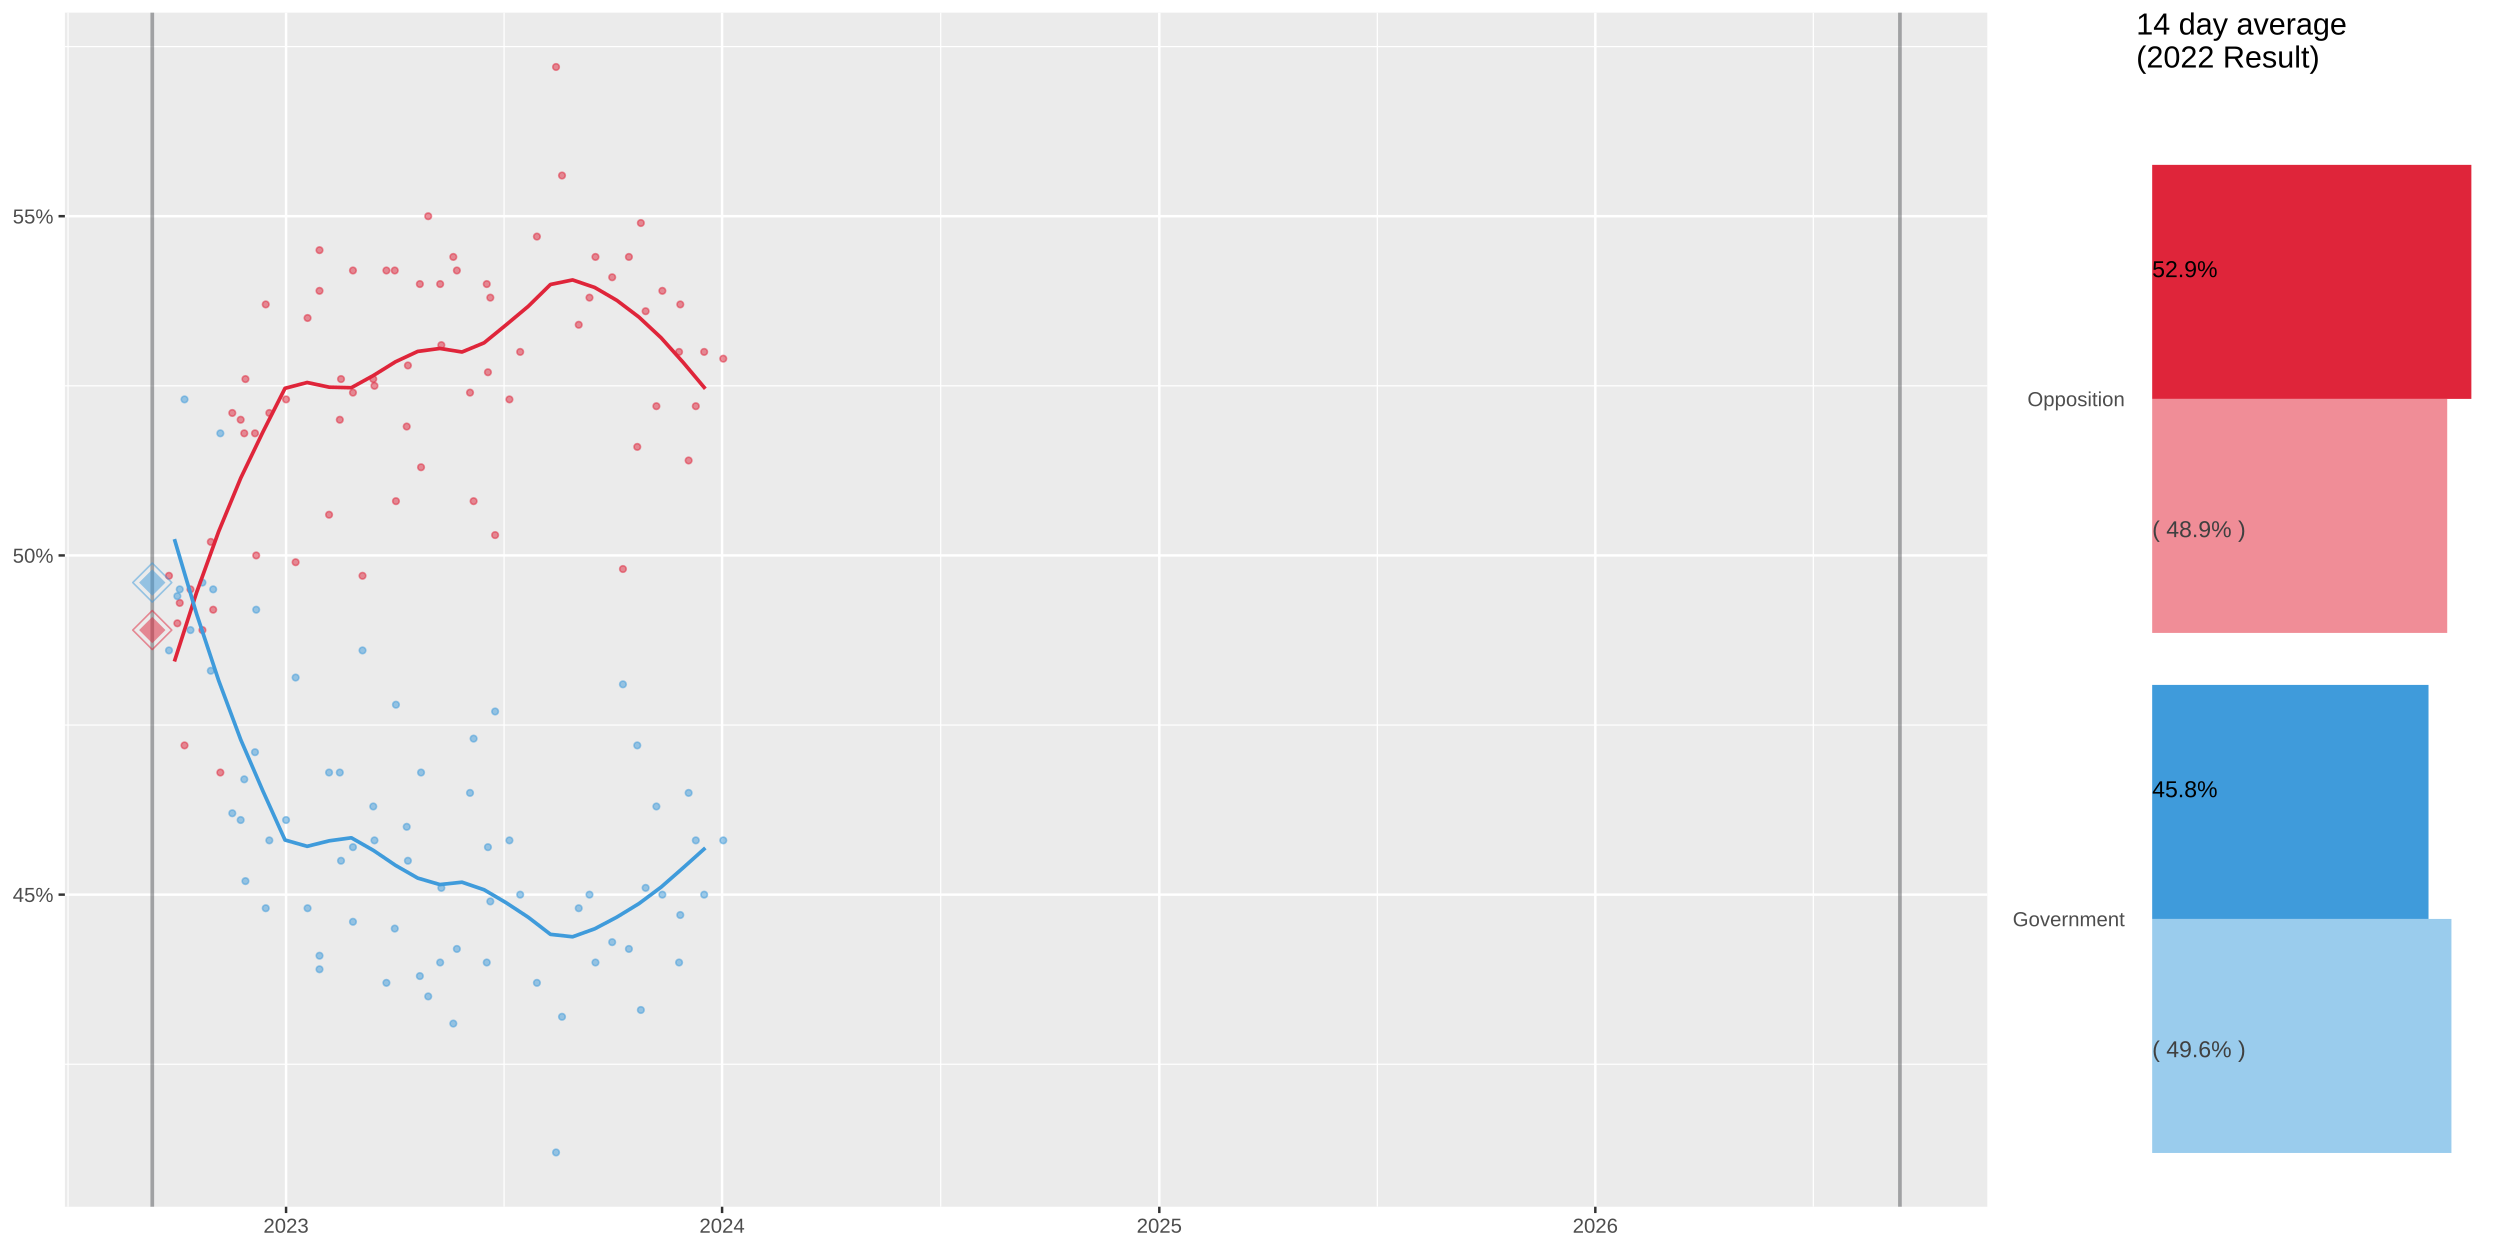
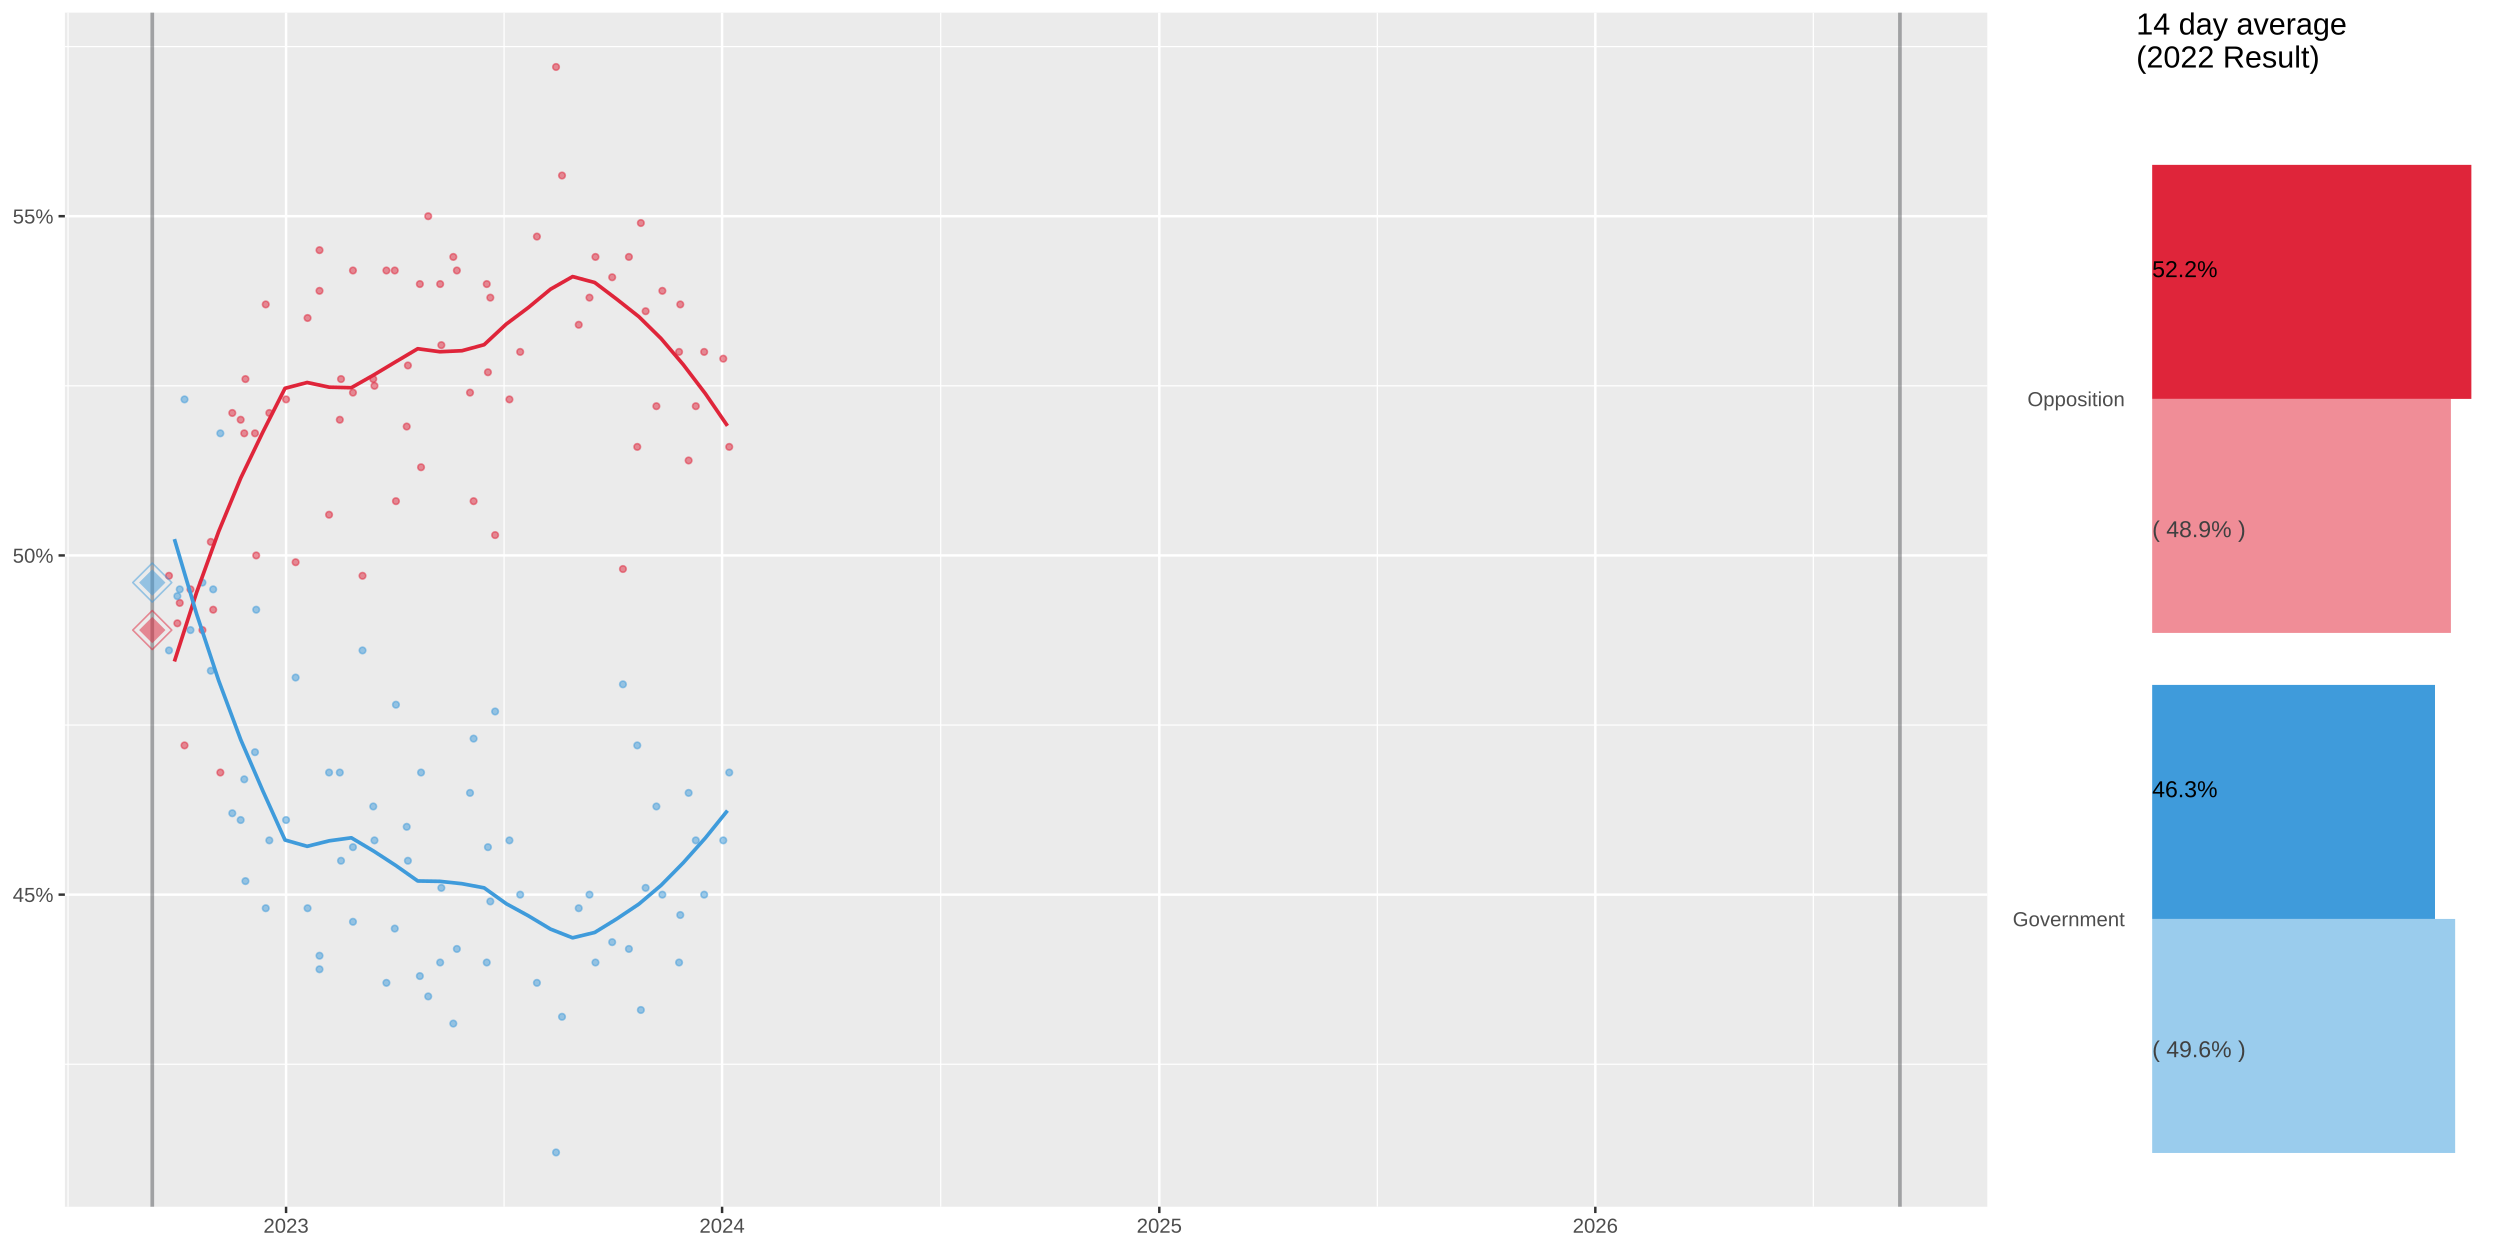
<svg xmlns="http://www.w3.org/2000/svg" class="svglite" width="1080.00pt" height="540.00pt" viewBox="0 0 1080.00 540.00">
  <defs>
    <style type="text/css">
    line, polyline, polygon, path, rect, circle {
      fill: none;
      stroke: #000000;
      stroke-linecap: round;
      stroke-linejoin: round;
      stroke-miterlimit: 10.00;
    }
    text {
      white-space: pre;
    }
  </style>
  </defs>
  <rect width="100%" height="100%" style="stroke: none; fill: none;" />
  <defs>
    <clipPath id="cpMC4wMHwxMDgwLjAwfDAuMDB8NTQwLjAw">
      <rect x="0.00" y="0.00" width="1080.00" height="540.00" />
    </clipPath>
  </defs>
  <g clip-path="url(#cpMC4wMHwxMDgwLjAwfDAuMDB8NTQwLjAw)">
</g>
  <defs>
    <clipPath id="cpMC4wMHw4NjQuMDB8MC4wMHw1NDAuMDA=">
      <rect x="0.00" y="0.00" width="864.00" height="540.00" />
    </clipPath>
  </defs>
  <g clip-path="url(#cpMC4wMHw4NjQuMDB8MC4wMHw1NDAuMDA=)">
    <rect x="0.00" y="0.00" width="864.00" height="540.00" style="stroke-width: 1.07; stroke: #FFFFFF; fill: #FFFFFF;" />
  </g>
  <g clip-path="url(#cpMC4wMHwxMDgwLjAwfDAuMDB8NTQwLjAw)">
</g>
  <defs>
    <clipPath id="cpMjguMDN8ODU4LjUyfDUuNDh8NTIxLjMx">
      <rect x="28.03" y="5.48" width="830.49" height="515.83" />
    </clipPath>
  </defs>
  <g clip-path="url(#cpMjguMDN8ODU4LjUyfDUuNDh8NTIxLjMx)">
    <rect x="28.03" y="5.48" width="830.49" height="515.83" style="stroke-width: 1.07; stroke: none; fill: #EBEBEB;" />
    <polyline points="28.03,459.76 858.52,459.76 " style="stroke-width: 0.53; stroke: #FFFFFF; stroke-linecap: butt;" />
    <polyline points="28.03,313.22 858.52,313.22 " style="stroke-width: 0.53; stroke: #FFFFFF; stroke-linecap: butt;" />
    <polyline points="28.03,166.68 858.52,166.68 " style="stroke-width: 0.53; stroke: #FFFFFF; stroke-linecap: butt;" />
    <polyline points="28.03,20.13 858.52,20.13 " style="stroke-width: 0.53; stroke: #FFFFFF; stroke-linecap: butt;" />
    <polyline points="29.40,521.31 29.40,5.48 " style="stroke-width: 0.53; stroke: #FFFFFF; stroke-linecap: butt;" />
    <polyline points="217.76,521.31 217.76,5.48 " style="stroke-width: 0.53; stroke: #FFFFFF; stroke-linecap: butt;" />
    <polyline points="406.38,521.31 406.38,5.48 " style="stroke-width: 0.53; stroke: #FFFFFF; stroke-linecap: butt;" />
    <polyline points="595.00,521.31 595.00,5.48 " style="stroke-width: 0.53; stroke: #FFFFFF; stroke-linecap: butt;" />
    <polyline points="783.36,521.31 783.36,5.48 " style="stroke-width: 0.53; stroke: #FFFFFF; stroke-linecap: butt;" />
    <polyline points="28.03,386.49 858.52,386.49 " style="stroke-width: 1.07; stroke: #FFFFFF; stroke-linecap: butt;" />
    <polyline points="28.03,239.95 858.52,239.95 " style="stroke-width: 1.07; stroke: #FFFFFF; stroke-linecap: butt;" />
    <polyline points="28.03,93.40 858.52,93.40 " style="stroke-width: 1.07; stroke: #FFFFFF; stroke-linecap: butt;" />
    <polyline points="123.58,521.31 123.58,5.48 " style="stroke-width: 1.07; stroke: #FFFFFF; stroke-linecap: butt;" />
    <polyline points="311.94,521.31 311.94,5.48 " style="stroke-width: 1.07; stroke: #FFFFFF; stroke-linecap: butt;" />
    <polyline points="500.82,521.31 500.82,5.48 " style="stroke-width: 1.07; stroke: #FFFFFF; stroke-linecap: butt;" />
    <polyline points="689.18,521.31 689.18,5.48 " style="stroke-width: 1.07; stroke: #FFFFFF; stroke-linecap: butt;" />
+     <circle cx="315.03" cy="193.05" r="1.42" style="stroke-width: 0.71; stroke: #DF253A; stroke-opacity: 0.50; fill: #DF253A; fill-opacity: 0.50;" />
    <circle cx="312.45" cy="154.95" r="1.42" style="stroke-width: 0.71; stroke: #DF253A; stroke-opacity: 0.50; fill: #DF253A; fill-opacity: 0.50;" />
    <circle cx="304.20" cy="152.02" r="1.42" style="stroke-width: 0.71; stroke: #DF253A; stroke-opacity: 0.50; fill: #DF253A; fill-opacity: 0.50;" />
    <circle cx="300.59" cy="175.47" r="1.42" style="stroke-width: 0.71; stroke: #DF253A; stroke-opacity: 0.50; fill: #DF253A; fill-opacity: 0.50;" />
    <circle cx="297.49" cy="198.92" r="1.42" style="stroke-width: 0.71; stroke: #DF253A; stroke-opacity: 0.50; fill: #DF253A; fill-opacity: 0.50;" />
    <circle cx="293.88" cy="131.51" r="1.42" style="stroke-width: 0.71; stroke: #DF253A; stroke-opacity: 0.50; fill: #DF253A; fill-opacity: 0.50;" />
    <circle cx="293.36" cy="152.02" r="1.42" style="stroke-width: 0.71; stroke: #DF253A; stroke-opacity: 0.50; fill: #DF253A; fill-opacity: 0.50;" />
    <circle cx="286.14" cy="125.64" r="1.42" style="stroke-width: 0.71; stroke: #DF253A; stroke-opacity: 0.50; fill: #DF253A; fill-opacity: 0.50;" />
    <circle cx="283.56" cy="175.47" r="1.42" style="stroke-width: 0.71; stroke: #DF253A; stroke-opacity: 0.50; fill: #DF253A; fill-opacity: 0.50;" />
    <circle cx="278.91" cy="134.44" r="1.42" style="stroke-width: 0.71; stroke: #DF253A; stroke-opacity: 0.50; fill: #DF253A; fill-opacity: 0.50;" />
    <circle cx="276.85" cy="96.34" r="1.42" style="stroke-width: 0.71; stroke: #DF253A; stroke-opacity: 0.50; fill: #DF253A; fill-opacity: 0.50;" />
    <circle cx="275.30" cy="193.05" r="1.42" style="stroke-width: 0.71; stroke: #DF253A; stroke-opacity: 0.50; fill: #DF253A; fill-opacity: 0.50;" />
    <circle cx="271.69" cy="110.99" r="1.42" style="stroke-width: 0.71; stroke: #DF253A; stroke-opacity: 0.50; fill: #DF253A; fill-opacity: 0.50;" />
    <circle cx="269.11" cy="245.81" r="1.42" style="stroke-width: 0.71; stroke: #DF253A; stroke-opacity: 0.50; fill: #DF253A; fill-opacity: 0.50;" />
    <circle cx="264.46" cy="119.78" r="1.42" style="stroke-width: 0.71; stroke: #DF253A; stroke-opacity: 0.50; fill: #DF253A; fill-opacity: 0.50;" />
    <circle cx="257.24" cy="110.99" r="1.42" style="stroke-width: 0.71; stroke: #DF253A; stroke-opacity: 0.50; fill: #DF253A; fill-opacity: 0.50;" />
    <circle cx="254.66" cy="128.58" r="1.42" style="stroke-width: 0.71; stroke: #DF253A; stroke-opacity: 0.50; fill: #DF253A; fill-opacity: 0.50;" />
    <circle cx="250.01" cy="140.30" r="1.42" style="stroke-width: 0.71; stroke: #DF253A; stroke-opacity: 0.50; fill: #DF253A; fill-opacity: 0.50;" />
    <circle cx="242.79" cy="75.82" r="1.42" style="stroke-width: 0.71; stroke: #DF253A; stroke-opacity: 0.50; fill: #DF253A; fill-opacity: 0.50;" />
    <circle cx="240.21" cy="28.93" r="1.42" style="stroke-width: 0.71; stroke: #DF253A; stroke-opacity: 0.50; fill: #DF253A; fill-opacity: 0.50;" />
    <circle cx="231.95" cy="102.20" r="1.42" style="stroke-width: 0.71; stroke: #DF253A; stroke-opacity: 0.50; fill: #DF253A; fill-opacity: 0.50;" />
    <circle cx="224.72" cy="152.02" r="1.42" style="stroke-width: 0.71; stroke: #DF253A; stroke-opacity: 0.50; fill: #DF253A; fill-opacity: 0.50;" />
    <circle cx="220.08" cy="172.54" r="1.42" style="stroke-width: 0.71; stroke: #DF253A; stroke-opacity: 0.50; fill: #DF253A; fill-opacity: 0.50;" />
    <circle cx="213.89" cy="231.15" r="1.42" style="stroke-width: 0.71; stroke: #DF253A; stroke-opacity: 0.50; fill: #DF253A; fill-opacity: 0.50;" />
    <circle cx="211.82" cy="128.58" r="1.42" style="stroke-width: 0.71; stroke: #DF253A; stroke-opacity: 0.50; fill: #DF253A; fill-opacity: 0.50;" />
    <circle cx="210.79" cy="160.81" r="1.42" style="stroke-width: 0.71; stroke: #DF253A; stroke-opacity: 0.50; fill: #DF253A; fill-opacity: 0.50;" />
    <circle cx="210.28" cy="122.71" r="1.42" style="stroke-width: 0.71; stroke: #DF253A; stroke-opacity: 0.50; fill: #DF253A; fill-opacity: 0.50;" />
    <circle cx="204.60" cy="216.50" r="1.42" style="stroke-width: 0.71; stroke: #DF253A; stroke-opacity: 0.50; fill: #DF253A; fill-opacity: 0.50;" />
    <circle cx="203.05" cy="169.61" r="1.42" style="stroke-width: 0.71; stroke: #DF253A; stroke-opacity: 0.50; fill: #DF253A; fill-opacity: 0.50;" />
    <circle cx="197.37" cy="116.85" r="1.42" style="stroke-width: 0.71; stroke: #DF253A; stroke-opacity: 0.50; fill: #DF253A; fill-opacity: 0.50;" />
    <circle cx="195.83" cy="110.99" r="1.42" style="stroke-width: 0.71; stroke: #DF253A; stroke-opacity: 0.50; fill: #DF253A; fill-opacity: 0.50;" />
    <circle cx="190.66" cy="149.09" r="1.42" style="stroke-width: 0.71; stroke: #DF253A; stroke-opacity: 0.50; fill: #DF253A; fill-opacity: 0.50;" />
    <circle cx="190.15" cy="122.71" r="1.42" style="stroke-width: 0.71; stroke: #DF253A; stroke-opacity: 0.50; fill: #DF253A; fill-opacity: 0.50;" />
    <circle cx="184.99" cy="93.40" r="1.42" style="stroke-width: 0.71; stroke: #DF253A; stroke-opacity: 0.50; fill: #DF253A; fill-opacity: 0.50;" />
    <circle cx="181.89" cy="201.85" r="1.42" style="stroke-width: 0.71; stroke: #DF253A; stroke-opacity: 0.50; fill: #DF253A; fill-opacity: 0.50;" />
    <circle cx="181.38" cy="122.71" r="1.42" style="stroke-width: 0.71; stroke: #DF253A; stroke-opacity: 0.50; fill: #DF253A; fill-opacity: 0.50;" />
    <circle cx="176.22" cy="157.88" r="1.42" style="stroke-width: 0.71; stroke: #DF253A; stroke-opacity: 0.50; fill: #DF253A; fill-opacity: 0.50;" />
    <circle cx="175.70" cy="184.26" r="1.42" style="stroke-width: 0.71; stroke: #DF253A; stroke-opacity: 0.50; fill: #DF253A; fill-opacity: 0.50;" />
    <circle cx="171.05" cy="216.50" r="1.42" style="stroke-width: 0.71; stroke: #DF253A; stroke-opacity: 0.50; fill: #DF253A; fill-opacity: 0.50;" />
    <circle cx="170.54" cy="116.85" r="1.42" style="stroke-width: 0.71; stroke: #DF253A; stroke-opacity: 0.50; fill: #DF253A; fill-opacity: 0.50;" />
    <circle cx="166.93" cy="116.85" r="1.42" style="stroke-width: 0.71; stroke: #DF253A; stroke-opacity: 0.50; fill: #DF253A; fill-opacity: 0.50;" />
    <circle cx="161.77" cy="166.68" r="1.42" style="stroke-width: 0.71; stroke: #DF253A; stroke-opacity: 0.50; fill: #DF253A; fill-opacity: 0.50;" />
    <circle cx="161.25" cy="163.75" r="1.42" style="stroke-width: 0.71; stroke: #DF253A; stroke-opacity: 0.50; fill: #DF253A; fill-opacity: 0.50;" />
    <circle cx="156.61" cy="248.74" r="1.42" style="stroke-width: 0.71; stroke: #DF253A; stroke-opacity: 0.50; fill: #DF253A; fill-opacity: 0.50;" />
    <circle cx="152.48" cy="169.61" r="1.42" style="stroke-width: 0.71; stroke: #DF253A; stroke-opacity: 0.50; fill: #DF253A; fill-opacity: 0.50;" />
    <circle cx="152.48" cy="116.85" r="1.42" style="stroke-width: 0.71; stroke: #DF253A; stroke-opacity: 0.50; fill: #DF253A; fill-opacity: 0.50;" />
    <circle cx="147.32" cy="163.75" r="1.42" style="stroke-width: 0.71; stroke: #DF253A; stroke-opacity: 0.50; fill: #DF253A; fill-opacity: 0.50;" />
    <circle cx="146.80" cy="181.33" r="1.42" style="stroke-width: 0.71; stroke: #DF253A; stroke-opacity: 0.50; fill: #DF253A; fill-opacity: 0.50;" />
    <circle cx="142.16" cy="222.36" r="1.42" style="stroke-width: 0.71; stroke: #DF253A; stroke-opacity: 0.50; fill: #DF253A; fill-opacity: 0.50;" />
    <circle cx="138.03" cy="108.06" r="1.42" style="stroke-width: 0.71; stroke: #DF253A; stroke-opacity: 0.50; fill: #DF253A; fill-opacity: 0.50;" />
    <circle cx="138.03" cy="125.64" r="1.42" style="stroke-width: 0.71; stroke: #DF253A; stroke-opacity: 0.50; fill: #DF253A; fill-opacity: 0.50;" />
    <circle cx="132.87" cy="137.37" r="1.42" style="stroke-width: 0.71; stroke: #DF253A; stroke-opacity: 0.50; fill: #DF253A; fill-opacity: 0.50;" />
    <circle cx="127.71" cy="242.88" r="1.42" style="stroke-width: 0.71; stroke: #DF253A; stroke-opacity: 0.50; fill: #DF253A; fill-opacity: 0.50;" />
    <circle cx="123.58" cy="172.54" r="1.42" style="stroke-width: 0.71; stroke: #DF253A; stroke-opacity: 0.50; fill: #DF253A; fill-opacity: 0.50;" />
    <circle cx="116.35" cy="178.40" r="1.42" style="stroke-width: 0.71; stroke: #DF253A; stroke-opacity: 0.50; fill: #DF253A; fill-opacity: 0.50;" />
    <circle cx="114.80" cy="131.51" r="1.42" style="stroke-width: 0.71; stroke: #DF253A; stroke-opacity: 0.50; fill: #DF253A; fill-opacity: 0.50;" />
    <circle cx="110.68" cy="239.95" r="1.42" style="stroke-width: 0.71; stroke: #DF253A; stroke-opacity: 0.50; fill: #DF253A; fill-opacity: 0.50;" />
    <circle cx="110.16" cy="187.19" r="1.42" style="stroke-width: 0.71; stroke: #DF253A; stroke-opacity: 0.50; fill: #DF253A; fill-opacity: 0.50;" />
    <circle cx="106.03" cy="163.75" r="1.42" style="stroke-width: 0.71; stroke: #DF253A; stroke-opacity: 0.50; fill: #DF253A; fill-opacity: 0.50;" />
    <circle cx="105.52" cy="187.19" r="1.42" style="stroke-width: 0.71; stroke: #DF253A; stroke-opacity: 0.50; fill: #DF253A; fill-opacity: 0.50;" />
    <circle cx="103.97" cy="181.33" r="1.42" style="stroke-width: 0.71; stroke: #DF253A; stroke-opacity: 0.50; fill: #DF253A; fill-opacity: 0.50;" />
    <circle cx="100.35" cy="178.40" r="1.42" style="stroke-width: 0.71; stroke: #DF253A; stroke-opacity: 0.50; fill: #DF253A; fill-opacity: 0.50;" />
    <circle cx="95.19" cy="333.73" r="1.42" style="stroke-width: 0.71; stroke: #DF253A; stroke-opacity: 0.50; fill: #DF253A; fill-opacity: 0.50;" />
    <circle cx="92.10" cy="263.39" r="1.42" style="stroke-width: 0.71; stroke: #DF253A; stroke-opacity: 0.50; fill: #DF253A; fill-opacity: 0.50;" />
    <circle cx="91.07" cy="234.09" r="1.42" style="stroke-width: 0.71; stroke: #DF253A; stroke-opacity: 0.50; fill: #DF253A; fill-opacity: 0.50;" />
    <circle cx="87.45" cy="272.19" r="1.42" style="stroke-width: 0.71; stroke: #DF253A; stroke-opacity: 0.50; fill: #DF253A; fill-opacity: 0.50;" />
    <circle cx="82.29" cy="254.60" r="1.42" style="stroke-width: 0.71; stroke: #DF253A; stroke-opacity: 0.50; fill: #DF253A; fill-opacity: 0.50;" />
    <circle cx="79.71" cy="322.01" r="1.42" style="stroke-width: 0.71; stroke: #DF253A; stroke-opacity: 0.50; fill: #DF253A; fill-opacity: 0.50;" />
    <circle cx="77.65" cy="260.46" r="1.42" style="stroke-width: 0.71; stroke: #DF253A; stroke-opacity: 0.50; fill: #DF253A; fill-opacity: 0.50;" />
    <circle cx="76.62" cy="269.26" r="1.42" style="stroke-width: 0.71; stroke: #DF253A; stroke-opacity: 0.50; fill: #DF253A; fill-opacity: 0.50;" />
    <circle cx="73.00" cy="248.74" r="1.42" style="stroke-width: 0.71; stroke: #DF253A; stroke-opacity: 0.50; fill: #DF253A; fill-opacity: 0.50;" />
+     <circle cx="315.03" cy="333.73" r="1.42" style="stroke-width: 0.71; stroke: #3F9BDB; stroke-opacity: 0.50; fill: #3F9BDB; fill-opacity: 0.50;" />
    <circle cx="312.45" cy="363.04" r="1.42" style="stroke-width: 0.71; stroke: #3F9BDB; stroke-opacity: 0.50; fill: #3F9BDB; fill-opacity: 0.50;" />
    <circle cx="304.20" cy="386.49" r="1.42" style="stroke-width: 0.71; stroke: #3F9BDB; stroke-opacity: 0.50; fill: #3F9BDB; fill-opacity: 0.50;" />
    <circle cx="300.59" cy="363.04" r="1.42" style="stroke-width: 0.71; stroke: #3F9BDB; stroke-opacity: 0.50; fill: #3F9BDB; fill-opacity: 0.50;" />
    <circle cx="297.49" cy="342.53" r="1.42" style="stroke-width: 0.71; stroke: #3F9BDB; stroke-opacity: 0.50; fill: #3F9BDB; fill-opacity: 0.50;" />
    <circle cx="293.88" cy="395.28" r="1.42" style="stroke-width: 0.71; stroke: #3F9BDB; stroke-opacity: 0.50; fill: #3F9BDB; fill-opacity: 0.50;" />
    <circle cx="293.36" cy="415.80" r="1.42" style="stroke-width: 0.71; stroke: #3F9BDB; stroke-opacity: 0.50; fill: #3F9BDB; fill-opacity: 0.50;" />
    <circle cx="286.14" cy="386.49" r="1.42" style="stroke-width: 0.71; stroke: #3F9BDB; stroke-opacity: 0.50; fill: #3F9BDB; fill-opacity: 0.50;" />
    <circle cx="283.56" cy="348.39" r="1.42" style="stroke-width: 0.71; stroke: #3F9BDB; stroke-opacity: 0.50; fill: #3F9BDB; fill-opacity: 0.50;" />
    <circle cx="278.91" cy="383.56" r="1.42" style="stroke-width: 0.71; stroke: #3F9BDB; stroke-opacity: 0.50; fill: #3F9BDB; fill-opacity: 0.50;" />
    <circle cx="276.85" cy="436.31" r="1.42" style="stroke-width: 0.71; stroke: #3F9BDB; stroke-opacity: 0.50; fill: #3F9BDB; fill-opacity: 0.50;" />
    <circle cx="275.30" cy="322.01" r="1.42" style="stroke-width: 0.71; stroke: #3F9BDB; stroke-opacity: 0.50; fill: #3F9BDB; fill-opacity: 0.50;" />
    <circle cx="271.69" cy="409.94" r="1.42" style="stroke-width: 0.71; stroke: #3F9BDB; stroke-opacity: 0.50; fill: #3F9BDB; fill-opacity: 0.50;" />
    <circle cx="269.11" cy="295.63" r="1.42" style="stroke-width: 0.71; stroke: #3F9BDB; stroke-opacity: 0.50; fill: #3F9BDB; fill-opacity: 0.50;" />
    <circle cx="264.46" cy="407.01" r="1.42" style="stroke-width: 0.71; stroke: #3F9BDB; stroke-opacity: 0.50; fill: #3F9BDB; fill-opacity: 0.50;" />
    <circle cx="257.24" cy="415.80" r="1.42" style="stroke-width: 0.71; stroke: #3F9BDB; stroke-opacity: 0.50; fill: #3F9BDB; fill-opacity: 0.50;" />
    <circle cx="254.66" cy="386.49" r="1.42" style="stroke-width: 0.71; stroke: #3F9BDB; stroke-opacity: 0.50; fill: #3F9BDB; fill-opacity: 0.50;" />
    <circle cx="250.01" cy="392.35" r="1.42" style="stroke-width: 0.71; stroke: #3F9BDB; stroke-opacity: 0.50; fill: #3F9BDB; fill-opacity: 0.50;" />
    <circle cx="242.79" cy="439.25" r="1.42" style="stroke-width: 0.71; stroke: #3F9BDB; stroke-opacity: 0.50; fill: #3F9BDB; fill-opacity: 0.50;" />
    <circle cx="240.21" cy="497.86" r="1.42" style="stroke-width: 0.71; stroke: #3F9BDB; stroke-opacity: 0.50; fill: #3F9BDB; fill-opacity: 0.50;" />
    <circle cx="231.95" cy="424.59" r="1.42" style="stroke-width: 0.71; stroke: #3F9BDB; stroke-opacity: 0.50; fill: #3F9BDB; fill-opacity: 0.50;" />
    <circle cx="224.72" cy="386.49" r="1.42" style="stroke-width: 0.71; stroke: #3F9BDB; stroke-opacity: 0.50; fill: #3F9BDB; fill-opacity: 0.50;" />
    <circle cx="220.08" cy="363.04" r="1.42" style="stroke-width: 0.71; stroke: #3F9BDB; stroke-opacity: 0.50; fill: #3F9BDB; fill-opacity: 0.50;" />
    <circle cx="213.89" cy="307.36" r="1.42" style="stroke-width: 0.71; stroke: #3F9BDB; stroke-opacity: 0.50; fill: #3F9BDB; fill-opacity: 0.50;" />
    <circle cx="211.82" cy="389.42" r="1.42" style="stroke-width: 0.71; stroke: #3F9BDB; stroke-opacity: 0.50; fill: #3F9BDB; fill-opacity: 0.50;" />
    <circle cx="210.79" cy="365.97" r="1.42" style="stroke-width: 0.71; stroke: #3F9BDB; stroke-opacity: 0.50; fill: #3F9BDB; fill-opacity: 0.50;" />
    <circle cx="210.28" cy="415.80" r="1.42" style="stroke-width: 0.71; stroke: #3F9BDB; stroke-opacity: 0.50; fill: #3F9BDB; fill-opacity: 0.50;" />
    <circle cx="204.60" cy="319.08" r="1.42" style="stroke-width: 0.71; stroke: #3F9BDB; stroke-opacity: 0.50; fill: #3F9BDB; fill-opacity: 0.50;" />
    <circle cx="203.05" cy="342.53" r="1.42" style="stroke-width: 0.71; stroke: #3F9BDB; stroke-opacity: 0.50; fill: #3F9BDB; fill-opacity: 0.50;" />
    <circle cx="197.37" cy="409.94" r="1.42" style="stroke-width: 0.71; stroke: #3F9BDB; stroke-opacity: 0.50; fill: #3F9BDB; fill-opacity: 0.50;" />
    <circle cx="195.83" cy="442.18" r="1.42" style="stroke-width: 0.71; stroke: #3F9BDB; stroke-opacity: 0.50; fill: #3F9BDB; fill-opacity: 0.50;" />
    <circle cx="190.66" cy="383.56" r="1.42" style="stroke-width: 0.71; stroke: #3F9BDB; stroke-opacity: 0.50; fill: #3F9BDB; fill-opacity: 0.50;" />
    <circle cx="190.15" cy="415.80" r="1.42" style="stroke-width: 0.71; stroke: #3F9BDB; stroke-opacity: 0.50; fill: #3F9BDB; fill-opacity: 0.50;" />
    <circle cx="184.99" cy="430.45" r="1.42" style="stroke-width: 0.71; stroke: #3F9BDB; stroke-opacity: 0.50; fill: #3F9BDB; fill-opacity: 0.50;" />
    <circle cx="181.89" cy="333.73" r="1.42" style="stroke-width: 0.71; stroke: #3F9BDB; stroke-opacity: 0.50; fill: #3F9BDB; fill-opacity: 0.50;" />
    <circle cx="181.38" cy="421.66" r="1.42" style="stroke-width: 0.71; stroke: #3F9BDB; stroke-opacity: 0.50; fill: #3F9BDB; fill-opacity: 0.50;" />
    <circle cx="176.22" cy="371.84" r="1.42" style="stroke-width: 0.71; stroke: #3F9BDB; stroke-opacity: 0.50; fill: #3F9BDB; fill-opacity: 0.50;" />
    <circle cx="175.70" cy="357.18" r="1.42" style="stroke-width: 0.71; stroke: #3F9BDB; stroke-opacity: 0.50; fill: #3F9BDB; fill-opacity: 0.50;" />
    <circle cx="171.05" cy="304.43" r="1.42" style="stroke-width: 0.71; stroke: #3F9BDB; stroke-opacity: 0.50; fill: #3F9BDB; fill-opacity: 0.50;" />
    <circle cx="170.54" cy="401.14" r="1.42" style="stroke-width: 0.71; stroke: #3F9BDB; stroke-opacity: 0.50; fill: #3F9BDB; fill-opacity: 0.50;" />
    <circle cx="166.93" cy="424.59" r="1.42" style="stroke-width: 0.71; stroke: #3F9BDB; stroke-opacity: 0.50; fill: #3F9BDB; fill-opacity: 0.50;" />
    <circle cx="161.77" cy="363.04" r="1.42" style="stroke-width: 0.71; stroke: #3F9BDB; stroke-opacity: 0.50; fill: #3F9BDB; fill-opacity: 0.50;" />
    <circle cx="161.25" cy="348.39" r="1.42" style="stroke-width: 0.71; stroke: #3F9BDB; stroke-opacity: 0.50; fill: #3F9BDB; fill-opacity: 0.50;" />
    <circle cx="156.61" cy="280.98" r="1.42" style="stroke-width: 0.71; stroke: #3F9BDB; stroke-opacity: 0.50; fill: #3F9BDB; fill-opacity: 0.50;" />
    <circle cx="152.48" cy="365.97" r="1.42" style="stroke-width: 0.71; stroke: #3F9BDB; stroke-opacity: 0.50; fill: #3F9BDB; fill-opacity: 0.50;" />
    <circle cx="152.48" cy="398.21" r="1.42" style="stroke-width: 0.71; stroke: #3F9BDB; stroke-opacity: 0.50; fill: #3F9BDB; fill-opacity: 0.50;" />
    <circle cx="147.32" cy="371.84" r="1.42" style="stroke-width: 0.71; stroke: #3F9BDB; stroke-opacity: 0.50; fill: #3F9BDB; fill-opacity: 0.50;" />
    <circle cx="146.80" cy="333.73" r="1.42" style="stroke-width: 0.71; stroke: #3F9BDB; stroke-opacity: 0.50; fill: #3F9BDB; fill-opacity: 0.50;" />
    <circle cx="142.16" cy="333.73" r="1.42" style="stroke-width: 0.71; stroke: #3F9BDB; stroke-opacity: 0.50; fill: #3F9BDB; fill-opacity: 0.50;" />
    <circle cx="138.03" cy="418.73" r="1.42" style="stroke-width: 0.71; stroke: #3F9BDB; stroke-opacity: 0.50; fill: #3F9BDB; fill-opacity: 0.50;" />
    <circle cx="138.03" cy="412.87" r="1.42" style="stroke-width: 0.71; stroke: #3F9BDB; stroke-opacity: 0.50; fill: #3F9BDB; fill-opacity: 0.50;" />
    <circle cx="132.87" cy="392.35" r="1.42" style="stroke-width: 0.71; stroke: #3F9BDB; stroke-opacity: 0.50; fill: #3F9BDB; fill-opacity: 0.50;" />
    <circle cx="127.71" cy="292.70" r="1.42" style="stroke-width: 0.71; stroke: #3F9BDB; stroke-opacity: 0.50; fill: #3F9BDB; fill-opacity: 0.50;" />
    <circle cx="123.58" cy="354.25" r="1.42" style="stroke-width: 0.71; stroke: #3F9BDB; stroke-opacity: 0.50; fill: #3F9BDB; fill-opacity: 0.50;" />
    <circle cx="116.35" cy="363.04" r="1.42" style="stroke-width: 0.71; stroke: #3F9BDB; stroke-opacity: 0.50; fill: #3F9BDB; fill-opacity: 0.50;" />
    <circle cx="114.80" cy="392.35" r="1.42" style="stroke-width: 0.71; stroke: #3F9BDB; stroke-opacity: 0.50; fill: #3F9BDB; fill-opacity: 0.50;" />
    <circle cx="110.68" cy="263.39" r="1.42" style="stroke-width: 0.71; stroke: #3F9BDB; stroke-opacity: 0.50; fill: #3F9BDB; fill-opacity: 0.50;" />
    <circle cx="110.16" cy="324.94" r="1.42" style="stroke-width: 0.71; stroke: #3F9BDB; stroke-opacity: 0.50; fill: #3F9BDB; fill-opacity: 0.50;" />
    <circle cx="106.03" cy="380.63" r="1.42" style="stroke-width: 0.71; stroke: #3F9BDB; stroke-opacity: 0.50; fill: #3F9BDB; fill-opacity: 0.50;" />
    <circle cx="105.52" cy="336.67" r="1.42" style="stroke-width: 0.71; stroke: #3F9BDB; stroke-opacity: 0.50; fill: #3F9BDB; fill-opacity: 0.50;" />
    <circle cx="103.97" cy="354.25" r="1.42" style="stroke-width: 0.71; stroke: #3F9BDB; stroke-opacity: 0.50; fill: #3F9BDB; fill-opacity: 0.50;" />
    <circle cx="100.35" cy="351.32" r="1.42" style="stroke-width: 0.71; stroke: #3F9BDB; stroke-opacity: 0.50; fill: #3F9BDB; fill-opacity: 0.50;" />
    <circle cx="95.19" cy="187.19" r="1.42" style="stroke-width: 0.71; stroke: #3F9BDB; stroke-opacity: 0.50; fill: #3F9BDB; fill-opacity: 0.50;" />
    <circle cx="92.10" cy="254.60" r="1.42" style="stroke-width: 0.71; stroke: #3F9BDB; stroke-opacity: 0.50; fill: #3F9BDB; fill-opacity: 0.50;" />
    <circle cx="91.07" cy="289.77" r="1.42" style="stroke-width: 0.71; stroke: #3F9BDB; stroke-opacity: 0.50; fill: #3F9BDB; fill-opacity: 0.50;" />
    <circle cx="87.45" cy="251.67" r="1.42" style="stroke-width: 0.71; stroke: #3F9BDB; stroke-opacity: 0.50; fill: #3F9BDB; fill-opacity: 0.50;" />
    <circle cx="82.29" cy="272.19" r="1.42" style="stroke-width: 0.71; stroke: #3F9BDB; stroke-opacity: 0.50; fill: #3F9BDB; fill-opacity: 0.50;" />
    <circle cx="79.71" cy="172.54" r="1.42" style="stroke-width: 0.71; stroke: #3F9BDB; stroke-opacity: 0.50; fill: #3F9BDB; fill-opacity: 0.50;" />
    <circle cx="77.65" cy="254.60" r="1.42" style="stroke-width: 0.71; stroke: #3F9BDB; stroke-opacity: 0.50; fill: #3F9BDB; fill-opacity: 0.50;" />
    <circle cx="76.62" cy="257.53" r="1.42" style="stroke-width: 0.71; stroke: #3F9BDB; stroke-opacity: 0.50; fill: #3F9BDB; fill-opacity: 0.50;" />
    <circle cx="73.00" cy="280.98" r="1.42" style="stroke-width: 0.71; stroke: #3F9BDB; stroke-opacity: 0.50; fill: #3F9BDB; fill-opacity: 0.50;" />
-     <polyline points="75.34,285.75 84.89,256.05 94.45,229.64 104.01,206.49 113.56,186.64 123.12,167.75 132.68,165.24 142.23,167.26 151.79,167.48 161.35,162.19 170.90,156.26 180.46,151.81 190.02,150.53 199.58,152.06 209.13,148.10 218.69,140.29 228.25,132.29 237.80,122.90 247.36,120.93 256.92,124.19 266.47,129.76 276.03,136.99 285.59,145.92 295.14,156.58 304.70,167.96 " style="stroke-width: 1.60; stroke: #DF253A; stroke-linecap: butt;" />
-     <polyline points="75.34,232.89 84.89,265.11 94.45,293.95 104.01,319.58 113.56,341.69 123.12,362.88 132.68,365.61 142.23,363.23 151.79,361.93 161.35,367.39 170.90,373.86 180.46,379.34 190.02,382.13 199.58,381.11 209.13,384.38 218.69,390.01 228.25,396.29 237.80,403.64 247.36,404.69 256.92,401.24 266.47,396.20 276.03,390.36 285.59,383.24 295.14,374.87 304.70,366.30 " style="stroke-width: 1.60; stroke: #3F9BDB; stroke-linecap: butt;" />
+     <polyline points="75.34,285.75 84.89,256.05 94.45,229.64 104.01,206.49 113.56,186.64 123.12,167.75 132.68,165.24 142.23,167.26 151.79,167.48 161.35,162.05 170.90,156.32 180.46,150.65 190.02,151.95 199.58,151.51 209.13,148.92 218.69,140.02 228.25,132.86 237.80,124.95 247.36,119.49 256.92,122.05 266.47,129.28 276.03,136.84 285.59,146.26 295.14,157.48 304.70,170.03 314.26,183.97 " style="stroke-width: 1.60; stroke: #DF253A; stroke-linecap: butt;" />
+     <polyline points="75.34,232.89 84.89,265.11 94.45,293.95 104.01,319.58 113.56,341.69 123.12,362.88 132.68,365.61 142.23,363.23 151.79,361.93 161.35,367.63 170.90,373.84 180.46,380.58 190.02,380.74 199.58,381.76 209.13,383.55 218.69,390.40 228.25,395.63 237.80,401.37 247.36,405.14 256.92,402.82 266.47,396.93 276.03,390.53 285.59,382.44 295.14,372.75 304.70,362.03 314.26,350.18 " style="stroke-width: 1.60; stroke: #3F9BDB; stroke-linecap: butt;" />
    <line x1="820.77" y1="521.31" x2="820.77" y2="5.48" style="stroke-width: 1.60; stroke: #56595C; stroke-opacity: 0.50; stroke-linecap: butt;" />
    <line x1="65.78" y1="521.31" x2="65.78" y2="5.48" style="stroke-width: 1.60; stroke: #56595C; stroke-opacity: 0.50; stroke-linecap: butt;" />
    <polygon points="60.09,272.19 65.78,266.50 71.47,272.19 65.78,277.88 " style="stroke-width: 0.71; stroke: none; fill: #DF253A; fill-opacity: 0.50;" />
    <polygon points="60.09,251.67 65.78,245.98 71.47,251.67 65.78,257.36 " style="stroke-width: 0.71; stroke: none; fill: #3F9BDB; fill-opacity: 0.50;" />
    <polygon points="57.36,272.19 65.78,263.76 74.20,272.19 65.78,280.61 " style="stroke-width: 0.71; stroke: #DF253A; stroke-opacity: 0.50;" />
    <polygon points="57.36,251.67 65.78,243.25 74.20,251.67 65.78,260.09 " style="stroke-width: 0.71; stroke: #3F9BDB; stroke-opacity: 0.50;" />
  </g>
  <g clip-path="url(#cpMC4wMHwxMDgwLjAwfDAuMDB8NTQwLjAw)">
    <text x="23.10" y="389.64" text-anchor="end" style="font-size: 8.80px;fill: #4D4D4D; font-family: &quot;Arial&quot;;" textLength="17.62px" lengthAdjust="spacingAndGlyphs">45%</text>
    <text x="23.10" y="243.10" text-anchor="end" style="font-size: 8.80px;fill: #4D4D4D; font-family: &quot;Arial&quot;;" textLength="17.62px" lengthAdjust="spacingAndGlyphs">50%</text>
    <text x="23.10" y="96.55" text-anchor="end" style="font-size: 8.80px;fill: #4D4D4D; font-family: &quot;Arial&quot;;" textLength="17.62px" lengthAdjust="spacingAndGlyphs">55%</text>
    <polyline points="25.29,386.49 28.03,386.49 " style="stroke-width: 1.07; stroke: #333333; stroke-linecap: butt;" />
    <polyline points="25.29,239.95 28.03,239.95 " style="stroke-width: 1.07; stroke: #333333; stroke-linecap: butt;" />
    <polyline points="25.29,93.40 28.03,93.40 " style="stroke-width: 1.07; stroke: #333333; stroke-linecap: butt;" />
    <polyline points="123.58,524.05 123.58,521.31 " style="stroke-width: 1.07; stroke: #333333; stroke-linecap: butt;" />
    <polyline points="311.94,524.05 311.94,521.31 " style="stroke-width: 1.07; stroke: #333333; stroke-linecap: butt;" />
    <polyline points="500.82,524.05 500.82,521.31 " style="stroke-width: 1.07; stroke: #333333; stroke-linecap: butt;" />
    <polyline points="689.18,524.05 689.18,521.31 " style="stroke-width: 1.07; stroke: #333333; stroke-linecap: butt;" />
    <text x="123.58" y="532.54" text-anchor="middle" style="font-size: 8.80px;fill: #4D4D4D; font-family: &quot;Arial&quot;;" textLength="19.58px" lengthAdjust="spacingAndGlyphs">2023</text>
    <text x="311.94" y="532.54" text-anchor="middle" style="font-size: 8.80px;fill: #4D4D4D; font-family: &quot;Arial&quot;;" textLength="19.58px" lengthAdjust="spacingAndGlyphs">2024</text>
    <text x="500.82" y="532.54" text-anchor="middle" style="font-size: 8.80px;fill: #4D4D4D; font-family: &quot;Arial&quot;;" textLength="19.58px" lengthAdjust="spacingAndGlyphs">2025</text>
    <text x="689.18" y="532.54" text-anchor="middle" style="font-size: 8.80px;fill: #4D4D4D; font-family: &quot;Arial&quot;;" textLength="19.58px" lengthAdjust="spacingAndGlyphs">2026</text>
  </g>
  <defs>
    <clipPath id="cpODY0LjAwfDEwODAuMDB8MC4wMHw1NDAuMDA=">
      <rect x="864.00" y="0.00" width="216.00" height="540.00" />
    </clipPath>
  </defs>
  <g clip-path="url(#cpODY0LjAwfDEwODAuMDB8MC4wMHw1NDAuMDA=)">
    <rect x="864.00" y="0.00" width="216.00" height="540.00" style="stroke-width: 1.07; stroke: #FFFFFF; fill: #FFFFFF;" />
  </g>
  <g clip-path="url(#cpMC4wMHwxMDgwLjAwfDAuMDB8NTQwLjAw)">
</g>
  <defs>
    <clipPath id="cpOTIyLjg1fDEwNzQuNTJ8MzcuNTJ8NTMxLjc4">
      <rect x="922.85" y="37.52" width="151.68" height="494.26" />
    </clipPath>
  </defs>
  <g clip-path="url(#cpOTIyLjg1fDEwNzQuNTJ8MzcuNTJ8NTMxLjc4)">
    <rect x="922.85" y="37.52" width="151.68" height="494.26" style="stroke-width: 1.07; stroke: #FFFFFF; fill: #FFFFFF;" />
-     <rect x="929.74" y="172.32" width="127.46" height="101.10" style="stroke-width: 1.07; stroke: none; stroke-linecap: butt; stroke-linejoin: miter; fill: #F08D97;" />
-     <rect x="929.74" y="396.98" width="129.28" height="101.10" style="stroke-width: 1.07; stroke: none; stroke-linecap: butt; stroke-linejoin: miter; fill: #9ACCED;" />
+     <rect x="929.74" y="172.32" width="129.05" height="101.10" style="stroke-width: 1.07; stroke: none; stroke-linecap: butt; stroke-linejoin: miter; fill: #F08D97;" />
+     <rect x="929.74" y="396.98" width="130.89" height="101.10" style="stroke-width: 1.07; stroke: none; stroke-linecap: butt; stroke-linejoin: miter; fill: #9ACCED;" />
    <rect x="929.74" y="71.22" width="137.89" height="101.10" style="stroke-width: 1.07; stroke: none; stroke-linecap: butt; stroke-linejoin: miter; fill: #DF253A;" />
-     <rect x="929.74" y="295.88" width="119.38" height="101.10" style="stroke-width: 1.07; stroke: none; stroke-linecap: butt; stroke-linejoin: miter; fill: #3F9BDB;" />
-     <text x="929.74" y="119.72" style="font-size: 9.96px; font-family: &quot;Arial&quot;;" textLength="28.22px" lengthAdjust="spacingAndGlyphs">52.9%</text>
-     <text x="929.74" y="344.38" style="font-size: 9.96px; font-family: &quot;Arial&quot;;" textLength="28.22px" lengthAdjust="spacingAndGlyphs">45.8%</text>
+     <rect x="929.74" y="295.88" width="122.18" height="101.10" style="stroke-width: 1.07; stroke: none; stroke-linecap: butt; stroke-linejoin: miter; fill: #3F9BDB;" />
+     <text x="929.74" y="119.72" style="font-size: 9.96px; font-family: &quot;Arial&quot;;" textLength="28.22px" lengthAdjust="spacingAndGlyphs">52.2%</text>
+     <text x="929.74" y="344.38" style="font-size: 9.96px; font-family: &quot;Arial&quot;;" textLength="28.22px" lengthAdjust="spacingAndGlyphs">46.3%</text>
    <text x="929.74" y="232.05" style="font-size: 9.96px;fill: #404040; font-family: &quot;Arial&quot;;" textLength="40.38px" lengthAdjust="spacingAndGlyphs">( 48.9% )</text>
    <text x="929.74" y="456.71" style="font-size: 9.96px;fill: #404040; font-family: &quot;Arial&quot;;" textLength="40.38px" lengthAdjust="spacingAndGlyphs">( 49.6% )</text>
  </g>
  <g clip-path="url(#cpMC4wMHwxMDgwLjAwfDAuMDB8NTQwLjAw)">
    <text x="917.91" y="400.13" text-anchor="end" style="font-size: 8.80px;fill: #4D4D4D; font-family: &quot;Arial&quot;;" textLength="48.43px" lengthAdjust="spacingAndGlyphs">Government</text>
    <text x="917.91" y="175.47" text-anchor="end" style="font-size: 8.80px;fill: #4D4D4D; font-family: &quot;Arial&quot;;" textLength="42.08px" lengthAdjust="spacingAndGlyphs">Opposition</text>
    <text x="922.85" y="14.93" style="font-size: 13.20px; font-family: &quot;Arial&quot;;" textLength="94.61px" lengthAdjust="spacingAndGlyphs">14 day average </text>
    <text x="922.85" y="29.18" style="font-size: 13.20px; font-family: &quot;Arial&quot;;" textLength="82.85px" lengthAdjust="spacingAndGlyphs"> (2022 Result)</text>
  </g>
</svg>
